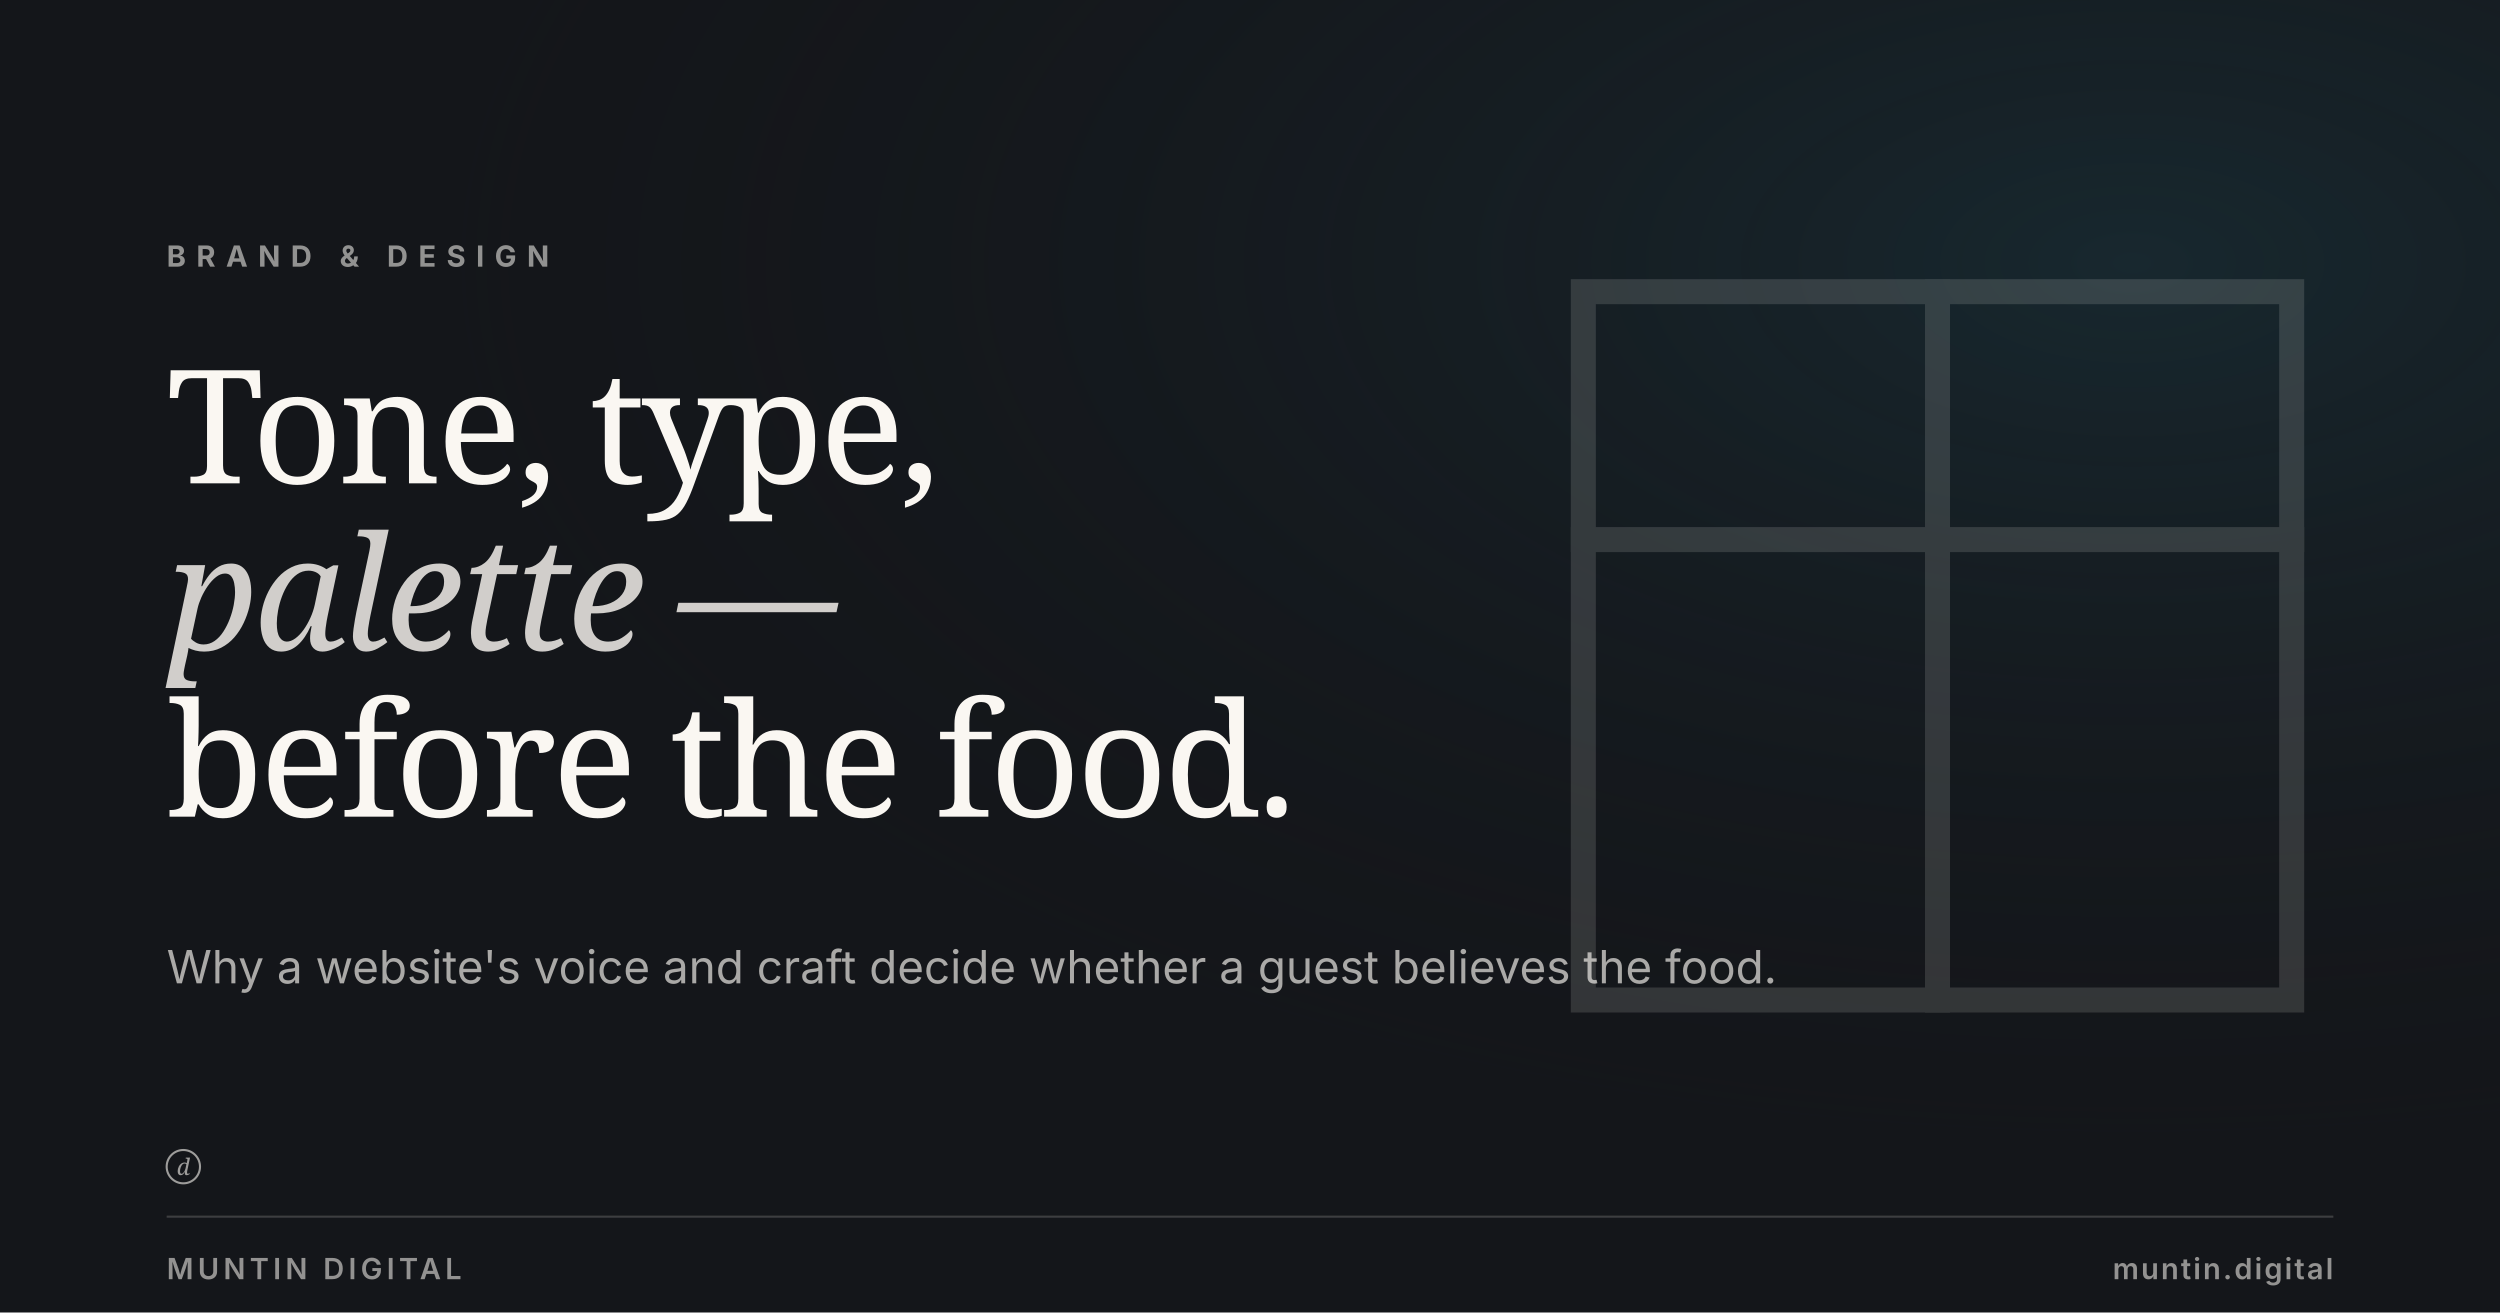
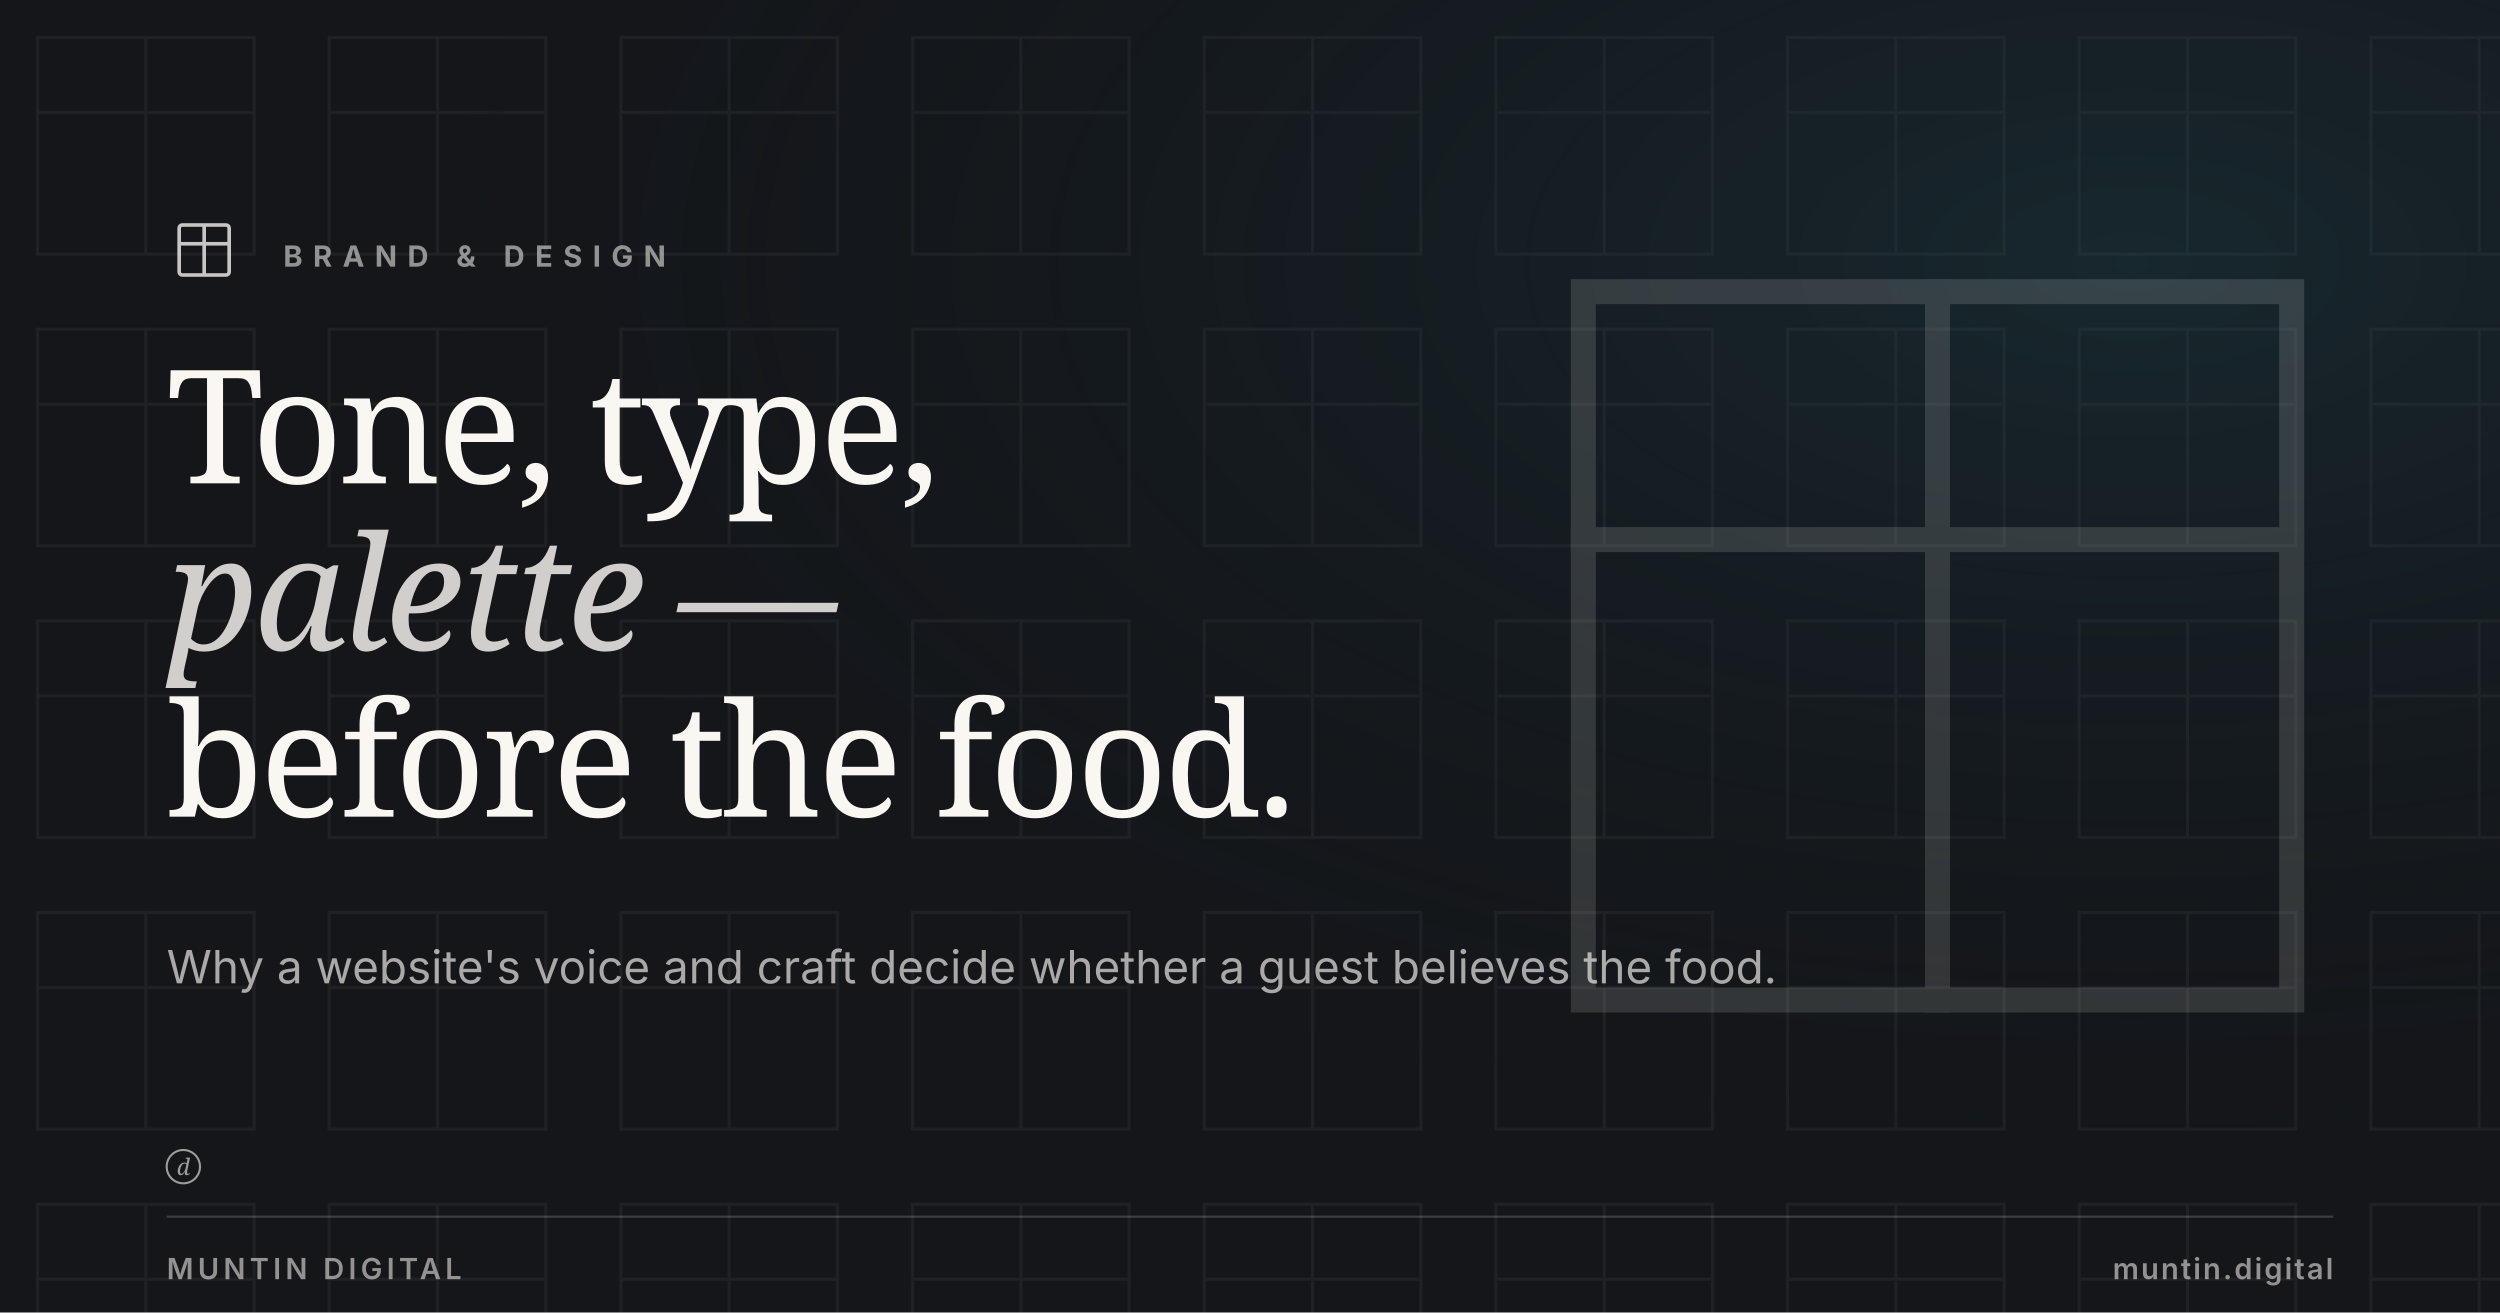
<svg xmlns="http://www.w3.org/2000/svg" viewBox="0 0 1200 630" width="1200" height="630">
  <defs>
    <radialGradient id="glow" cx="85%" cy="20%" r="70%">
      <stop offset="0%" stop-color="#1F4E5B" stop-opacity="0.32" />
      <stop offset="100%" stop-color="#14161A" stop-opacity="0" />
    </radialGradient>
  </defs>
  <rect width="1200" height="630" fill="#14161A" />
+   <defs>
+     <pattern id="muntinField" x="0" y="0" width="140" height="140" patternUnits="userSpaceOnUse">
+       <g transform="translate(18, 18)" fill="none" stroke="#FAF7F2" stroke-width="1.5" stroke-linecap="square" stroke-linejoin="miter">
+         <rect x="0" y="0" width="104" height="104" />
+         <line x1="52" y1="0" x2="52" y2="104" />
+         <line x1="0" y1="36" x2="104" y2="36" />
+       </g>
+     </pattern>
+   </defs>
+   <rect width="1200" height="630" fill="url(#muntinField)" opacity="0.05" />
  <rect width="1200" height="630" fill="url(#glow)" />
  <g transform="translate(760, 140)" stroke="#FAF7F2" stroke-width="12" stroke-linecap="square" stroke-linejoin="miter" fill="none" opacity="0.14">
    <rect x="0" y="0" width="340" height="340" />
    <line x1="170" y1="0" x2="170" y2="340" />
    <line x1="0" y1="119" x2="340" y2="119" />
  </g>
-   <text x="80" y="128" font-family="Inter, Arial, sans-serif" font-size="14" font-weight="700" letter-spacing="5" fill="#FAF7F2" opacity="0.55">BRAND &amp; DESIGN</text>
+   <g transform="translate(80, 102) scale(1.5)" fill="none" stroke="#FAF7F2" stroke-width="1.167" stroke-linecap="round" stroke-linejoin="round" color="#FAF7F2" opacity="0.78">
+     <rect x="4" y="4" width="16" height="16" rx="1" />
+     <line x1="12" y1="4.5" x2="12" y2="19.5" />
+     <line x1="4.5" y1="10" x2="19.5" y2="10" />
+   </g>
+   <text x="136" y="128" font-family="Inter, Arial, sans-serif" font-size="14" font-weight="700" letter-spacing="5" fill="#FAF7F2" opacity="0.55">BRAND &amp; DESIGN</text>
  <text x="80" y="232" font-family="Fraunces, Georgia, serif" font-size="76" font-weight="500" letter-spacing="-2" fill="#FAF7F2">Tone, type,</text>
  <text x="80" y="312" font-family="Fraunces, Georgia, serif" font-style="italic" font-size="76" font-weight="400" letter-spacing="-2" fill="#FAF7F2" opacity="0.82">palette —</text>
  <text x="80" y="392" font-family="Fraunces, Georgia, serif" font-size="76" font-weight="500" letter-spacing="-2" fill="#FAF7F2">before the food.</text>
  <text x="80" y="472" font-family="Inter, Arial, sans-serif" font-size="22" font-weight="400" fill="#FAF7F2" opacity="0.65">Why a website's voice and craft decide whether a guest believes the food.</text>
  <g transform="translate(80, 552)" fill="#FAF7F2" opacity="0.6">
    <circle cx="8" cy="8" r="8" fill="none" stroke="#FAF7F2" stroke-width="1" />
    <text x="8" y="12" text-anchor="middle" font-family="Fraunces, Georgia, serif" font-style="italic" font-size="11" font-weight="500" fill="#FAF7F2">d</text>
  </g>
  <line x1="80" y1="584" x2="1120" y2="584" stroke="rgba(250,247,242,0.18)" stroke-width="1" />
  <text x="80" y="614" font-family="Inter, Arial, sans-serif" font-size="14" font-weight="600" letter-spacing="2" fill="rgba(250,247,242,0.55)">MUNTIN DIGITAL</text>
  <text x="1120" y="614" text-anchor="end" font-family="Inter, Arial, sans-serif" font-size="14" font-weight="600" letter-spacing="1" fill="rgba(250,247,242,0.55)">muntin.digital</text>
</svg>
